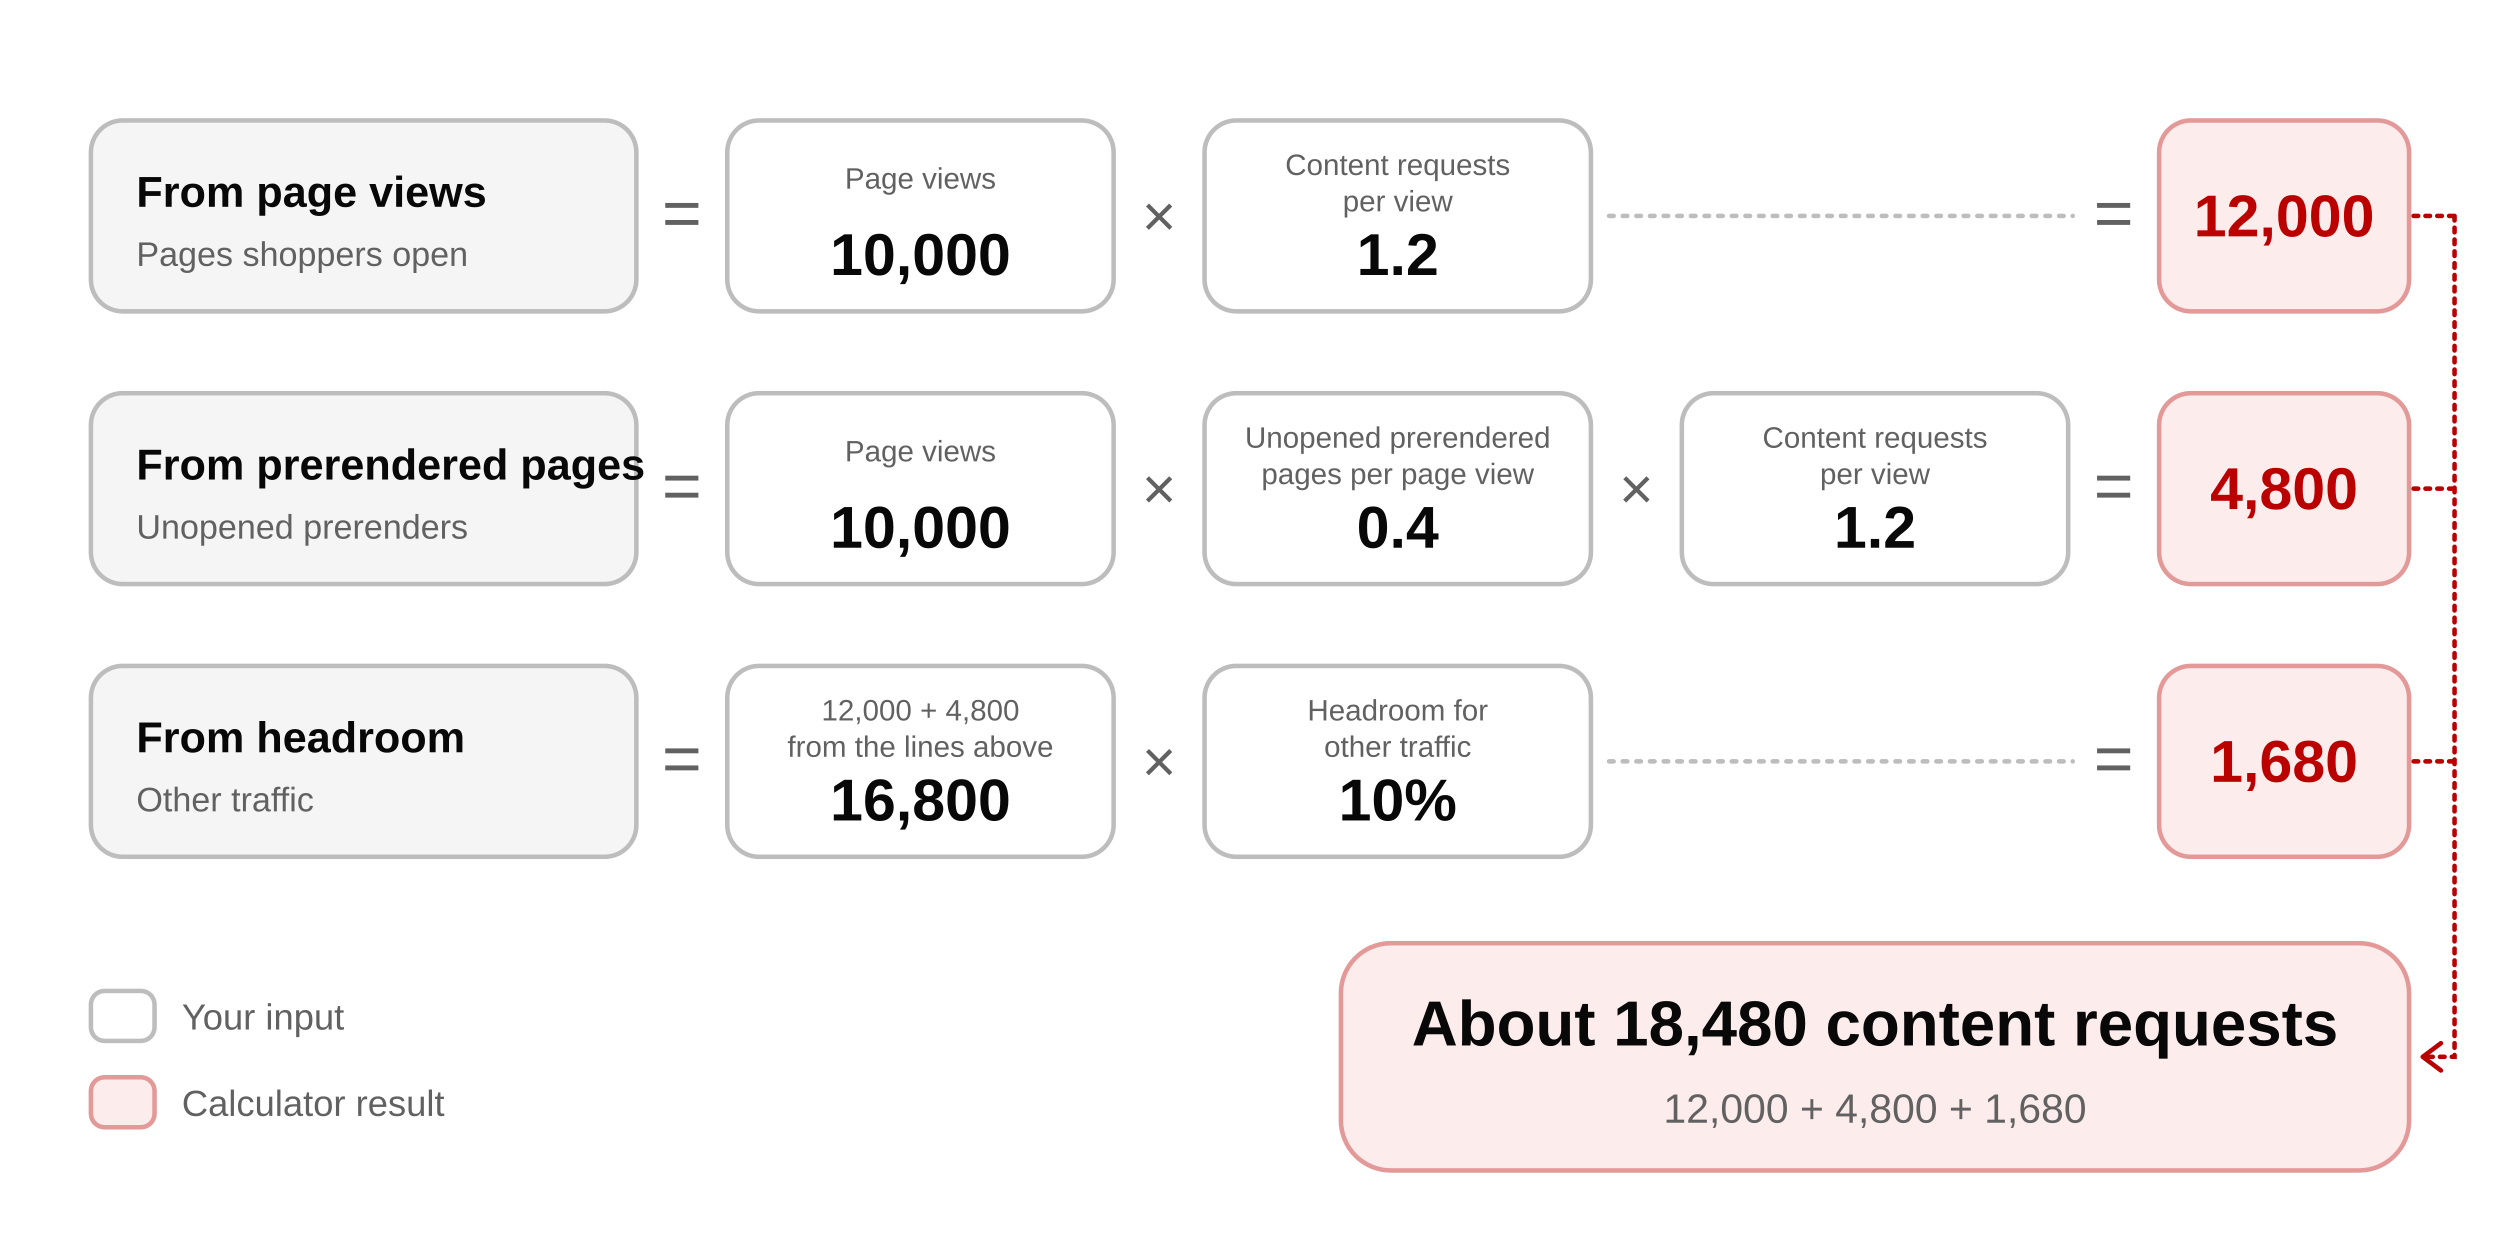
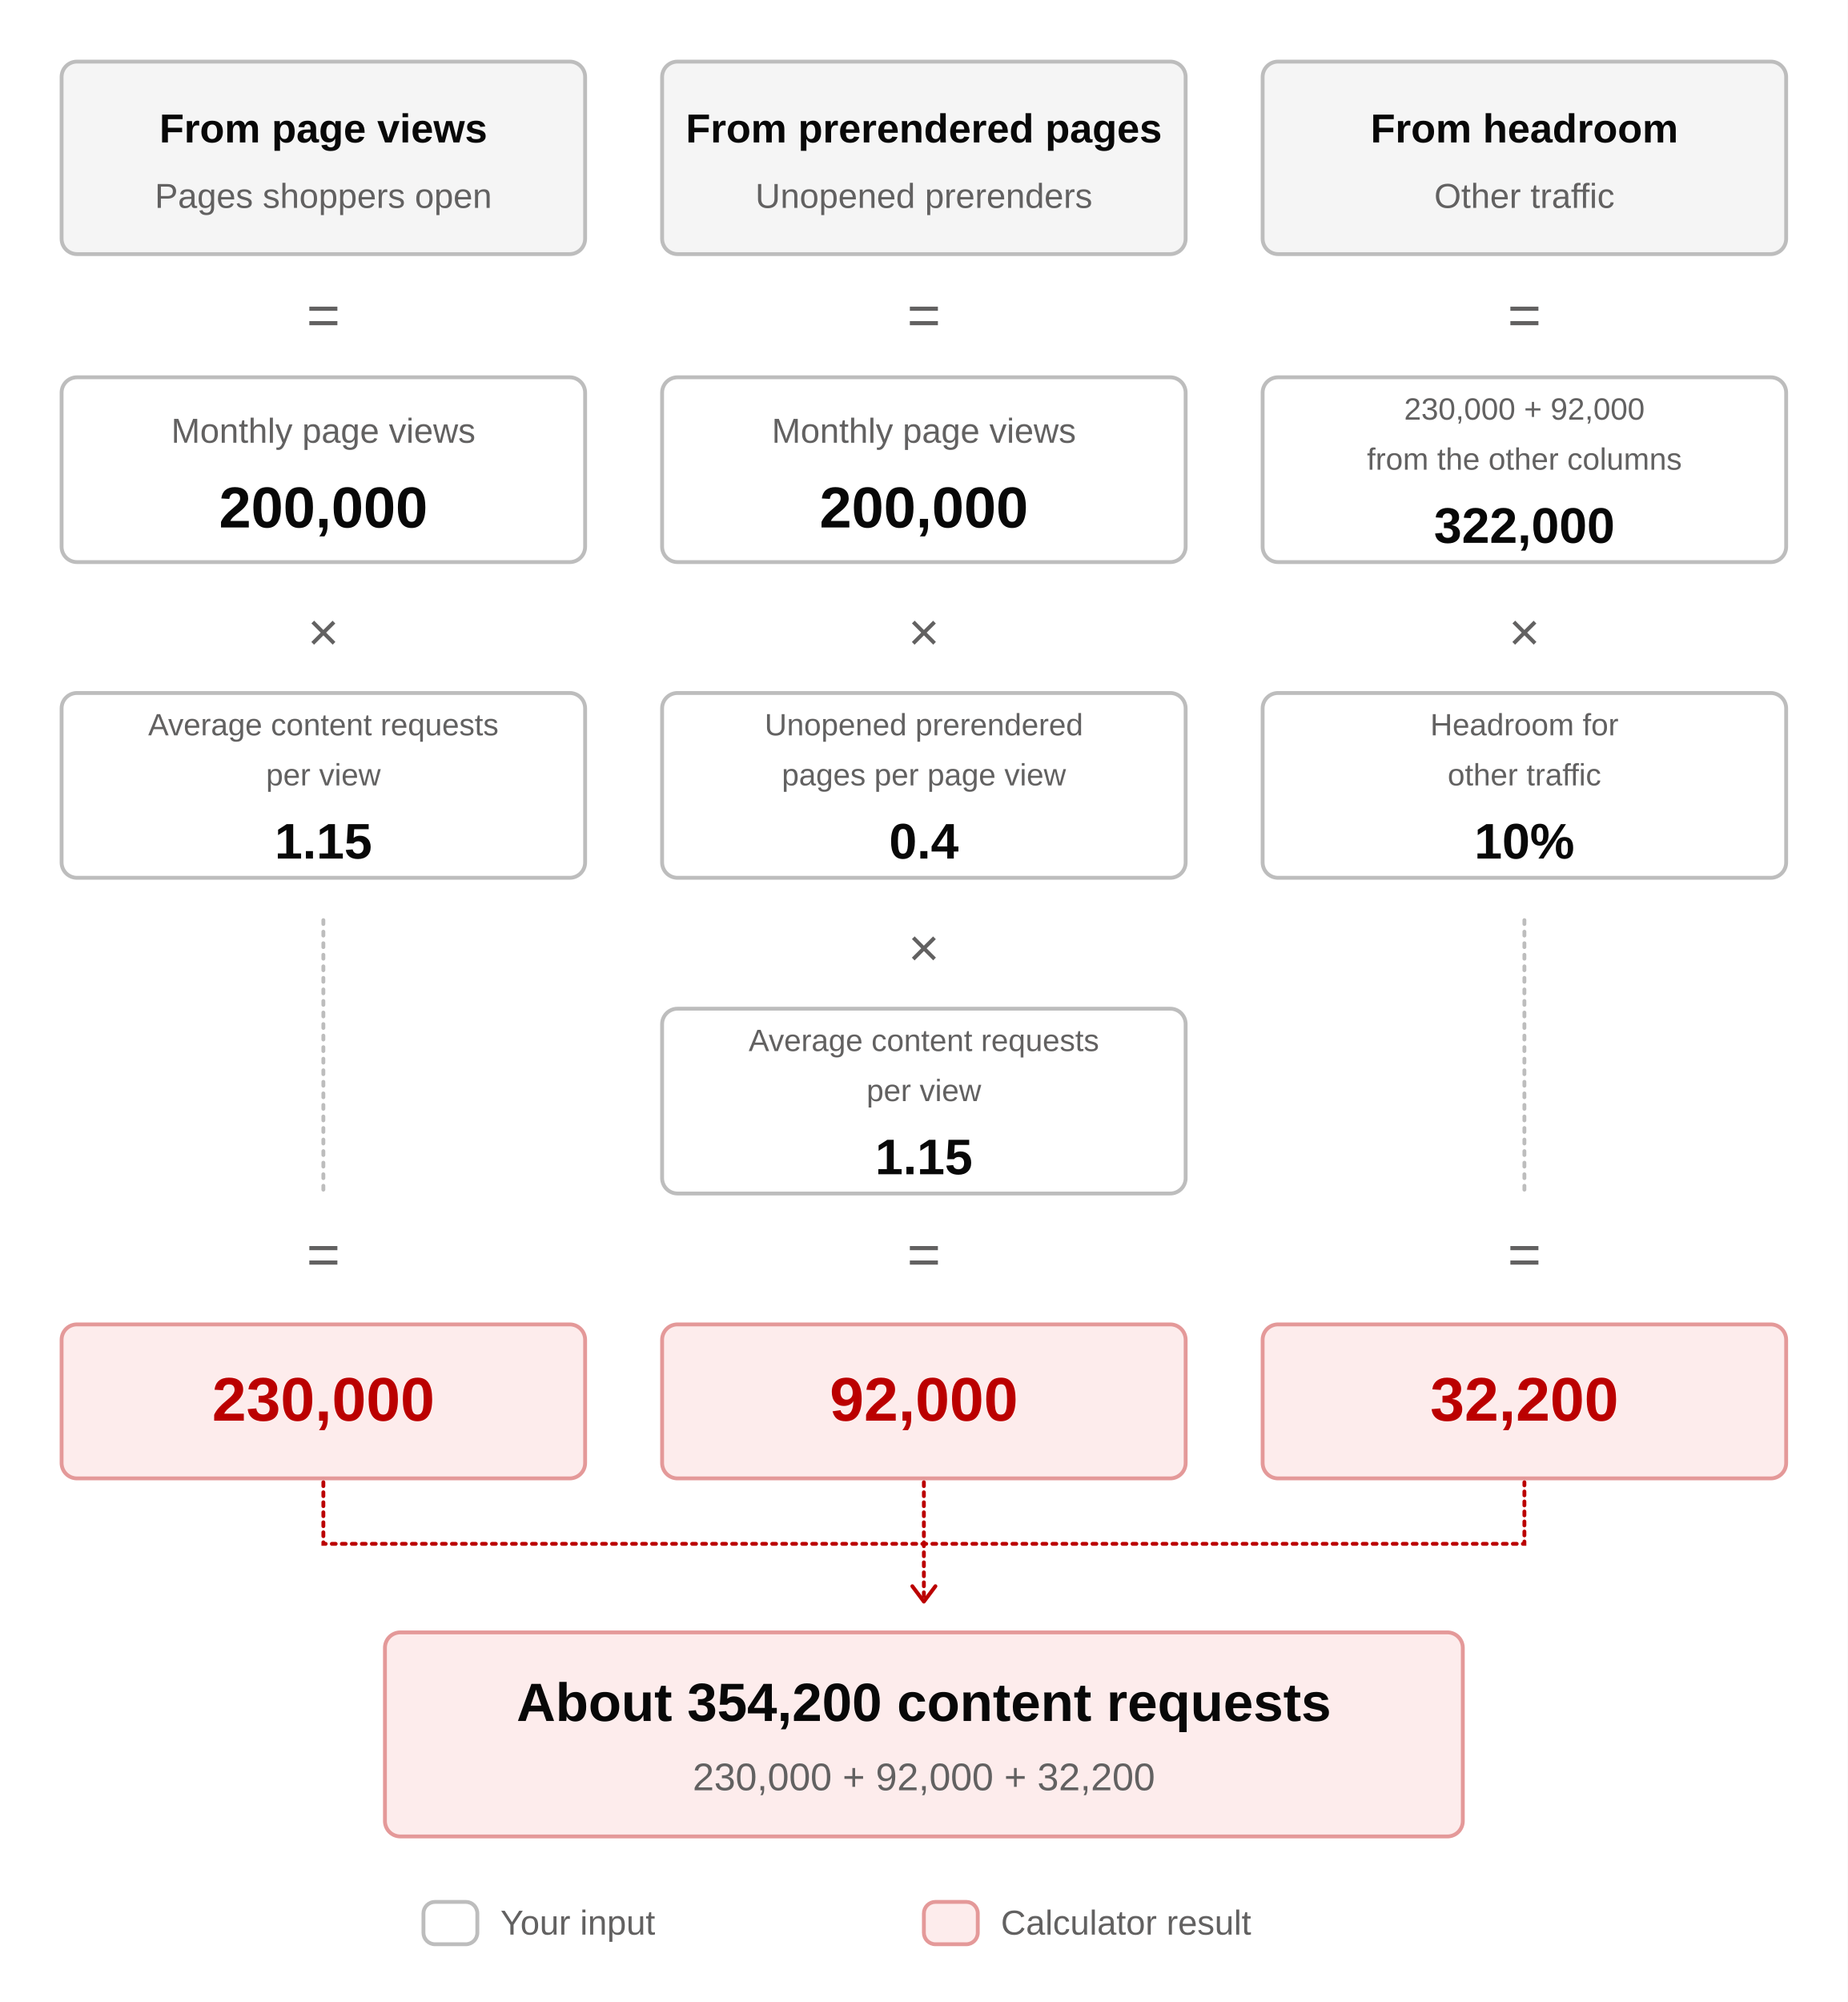
- <svg xmlns="http://www.w3.org/2000/svg" width="1100" height="550" viewBox="0 0 1100 550" fill="none" font-family="'Adobe Clean', 'Source Sans 3', 'Helvetica Neue', Arial, sans-serif">
-   <rect id="background" width="1100" height="550" fill="#FFFFFF" />
+ <svg xmlns="http://www.w3.org/2000/svg" width="960" height="1040" viewBox="0 0 960 1040" fill="none" role="img" aria-labelledby="forecast-title forecast-description" font-family="'Adobe Clean', 'Source Sans 3', 'Helvetica Neue', Arial, sans-serif">
+   <rect id="background" width="960" height="1040" fill="#FFFFFF" />
  <g id="row-page-views">
-     <rect x="40" y="53" width="240" height="84" rx="14" fill="#F5F5F5" stroke="#BDBDBD" stroke-width="2" />
-     <text x="60" y="91" font-size="19" font-weight="700" fill="#080808">From page views</text>
-     <text x="60" y="117" font-size="15" fill="#626161">Pages shoppers open</text>
-     <text x="300" y="104" font-size="30" fill="#626161" text-anchor="middle">=</text>
-     <rect x="320" y="53" width="170" height="84" rx="14" fill="#FFFFFF" stroke="#BDBDBD" stroke-width="2" />
-     <text x="405" y="83" font-size="13" fill="#626161" text-anchor="middle">Page views</text>
-     <text x="405" y="121" font-size="26" font-weight="800" fill="#080808" text-anchor="middle">10,000</text>
-     <text x="510" y="104" font-size="26" fill="#626161" text-anchor="middle">×</text>
-     <rect x="530" y="53" width="170" height="84" rx="14" fill="#FFFFFF" stroke="#BDBDBD" stroke-width="2" />
-     <text x="615" y="77" font-size="13" fill="#626161" text-anchor="middle">Content requests</text>
-     <text x="615" y="93" font-size="13" fill="#626161" text-anchor="middle">per view</text>
-     <text x="615" y="121" font-size="26" font-weight="800" fill="#080808" text-anchor="middle">1.2</text>
-     <path d="M708,95 H912" stroke="#BDBDBD" stroke-width="2" stroke-dasharray="2 4" stroke-linecap="round" />
-     <text x="930" y="104" font-size="30" fill="#626161" text-anchor="middle">=</text>
-     <rect x="950" y="53" width="110" height="84" rx="14" fill="#FDECEC" stroke="#E49999" stroke-width="2" />
-     <text x="1005" y="104" font-size="26" font-weight="800" fill="#BB0000" text-anchor="middle">12,000</text>
+     <rect x="32" y="32" width="272" height="100" rx="8" fill="#F5F5F5" stroke="#BDBDBD" stroke-width="2" />
+     <text x="168" y="74" font-size="21" font-weight="700" fill="#080808" text-anchor="middle">From page views</text>
+     <text x="168" y="108" font-size="18" fill="#626161" text-anchor="middle">Pages shoppers open</text>
+     <text x="168" y="174" font-size="30" fill="#626161" text-anchor="middle">=</text>
+     <rect x="32" y="196" width="272" height="96" rx="8" fill="#FFFFFF" stroke="#BDBDBD" stroke-width="2" />
+     <text x="168" y="230" font-size="18" fill="#626161" text-anchor="middle">Monthly page views</text>
+     <text x="168" y="274" font-size="30" font-weight="800" fill="#080808" text-anchor="middle">200,000</text>
+     <text x="168" y="338" font-size="28" fill="#626161" text-anchor="middle">×</text>
+     <rect x="32" y="360" width="272" height="96" rx="8" fill="#FFFFFF" stroke="#BDBDBD" stroke-width="2" />
+     <text x="168" y="382" font-size="16" fill="#626161" text-anchor="middle">Average content requests</text>
+     <text x="168" y="408" font-size="16" fill="#626161" text-anchor="middle">per view</text>
+     <text x="168" y="446" font-size="26" font-weight="800" fill="#080808" text-anchor="middle">1.15</text>
+     <path d="M168,478 V620" stroke="#BDBDBD" stroke-width="2" stroke-dasharray="2 4" stroke-linecap="round" />
+     <text x="168" y="662" font-size="30" fill="#626161" text-anchor="middle">=</text>
+     <rect x="32" y="688" width="272" height="80" rx="8" fill="#FDECEC" stroke="#E49999" stroke-width="2" />
+     <text x="168" y="738" font-size="32" font-weight="800" fill="#BB0000" text-anchor="middle">230,000</text>
  </g>
  <g id="row-prerendered">
-     <rect x="40" y="173" width="240" height="84" rx="14" fill="#F5F5F5" stroke="#BDBDBD" stroke-width="2" />
-     <text x="60" y="211" font-size="19" font-weight="700" fill="#080808">From prerendered pages</text>
-     <text x="60" y="237" font-size="15" fill="#626161">Unopened prerenders</text>
-     <text x="300" y="224" font-size="30" fill="#626161" text-anchor="middle">=</text>
-     <rect x="320" y="173" width="170" height="84" rx="14" fill="#FFFFFF" stroke="#BDBDBD" stroke-width="2" />
-     <text x="405" y="203" font-size="13" fill="#626161" text-anchor="middle">Page views</text>
-     <text x="405" y="241" font-size="26" font-weight="800" fill="#080808" text-anchor="middle">10,000</text>
-     <text x="510" y="224" font-size="26" fill="#626161" text-anchor="middle">×</text>
-     <rect x="530" y="173" width="170" height="84" rx="14" fill="#FFFFFF" stroke="#BDBDBD" stroke-width="2" />
-     <text x="615" y="197" font-size="13" fill="#626161" text-anchor="middle">Unopened prerendered</text>
-     <text x="615" y="213" font-size="13" fill="#626161" text-anchor="middle">pages per page view</text>
-     <text x="615" y="241" font-size="26" font-weight="800" fill="#080808" text-anchor="middle">0.4</text>
-     <text x="720" y="224" font-size="26" fill="#626161" text-anchor="middle">×</text>
-     <rect x="740" y="173" width="170" height="84" rx="14" fill="#FFFFFF" stroke="#BDBDBD" stroke-width="2" />
-     <text x="825" y="197" font-size="13" fill="#626161" text-anchor="middle">Content requests</text>
-     <text x="825" y="213" font-size="13" fill="#626161" text-anchor="middle">per view</text>
-     <text x="825" y="241" font-size="26" font-weight="800" fill="#080808" text-anchor="middle">1.2</text>
-     <text x="930" y="224" font-size="30" fill="#626161" text-anchor="middle">=</text>
-     <rect x="950" y="173" width="110" height="84" rx="14" fill="#FDECEC" stroke="#E49999" stroke-width="2" />
-     <text x="1005" y="224" font-size="26" font-weight="800" fill="#BB0000" text-anchor="middle">4,800</text>
+     <rect x="344" y="32" width="272" height="100" rx="8" fill="#F5F5F5" stroke="#BDBDBD" stroke-width="2" />
+     <text x="480" y="74" font-size="21" font-weight="700" fill="#080808" text-anchor="middle">From prerendered pages</text>
+     <text x="480" y="108" font-size="18" fill="#626161" text-anchor="middle">Unopened prerenders</text>
+     <text x="480" y="174" font-size="30" fill="#626161" text-anchor="middle">=</text>
+     <rect x="344" y="196" width="272" height="96" rx="8" fill="#FFFFFF" stroke="#BDBDBD" stroke-width="2" />
+     <text x="480" y="230" font-size="18" fill="#626161" text-anchor="middle">Monthly page views</text>
+     <text x="480" y="274" font-size="30" font-weight="800" fill="#080808" text-anchor="middle">200,000</text>
+     <text x="480" y="338" font-size="28" fill="#626161" text-anchor="middle">×</text>
+     <rect x="344" y="360" width="272" height="96" rx="8" fill="#FFFFFF" stroke="#BDBDBD" stroke-width="2" />
+     <text x="480" y="382" font-size="16" fill="#626161" text-anchor="middle">Unopened prerendered</text>
+     <text x="480" y="408" font-size="16" fill="#626161" text-anchor="middle">pages per page view</text>
+     <text x="480" y="446" font-size="26" font-weight="800" fill="#080808" text-anchor="middle">0.4</text>
+     <text x="480" y="502" font-size="28" fill="#626161" text-anchor="middle">×</text>
+     <rect x="344" y="524" width="272" height="96" rx="8" fill="#FFFFFF" stroke="#BDBDBD" stroke-width="2" />
+     <text x="480" y="546" font-size="16" fill="#626161" text-anchor="middle">Average content requests</text>
+     <text x="480" y="572" font-size="16" fill="#626161" text-anchor="middle">per view</text>
+     <text x="480" y="610" font-size="26" font-weight="800" fill="#080808" text-anchor="middle">1.15</text>
+     <text x="480" y="662" font-size="30" fill="#626161" text-anchor="middle">=</text>
+     <rect x="344" y="688" width="272" height="80" rx="8" fill="#FDECEC" stroke="#E49999" stroke-width="2" />
+     <text x="480" y="738" font-size="32" font-weight="800" fill="#BB0000" text-anchor="middle">92,000</text>
  </g>
  <g id="row-headroom">
-     <rect x="40" y="293" width="240" height="84" rx="14" fill="#F5F5F5" stroke="#BDBDBD" stroke-width="2" />
-     <text x="60" y="331" font-size="19" font-weight="700" fill="#080808">From headroom</text>
-     <text x="60" y="357" font-size="15" fill="#626161">Other traffic</text>
-     <text x="300" y="344" font-size="30" fill="#626161" text-anchor="middle">=</text>
-     <rect x="320" y="293" width="170" height="84" rx="14" fill="#FFFFFF" stroke="#BDBDBD" stroke-width="2" />
-     <text x="405" y="317" font-size="13" fill="#626161" text-anchor="middle">12,000 + 4,800</text>
-     <text x="405" y="333" font-size="13" fill="#626161" text-anchor="middle">from the lines above</text>
-     <text x="405" y="361" font-size="26" font-weight="800" fill="#080808" text-anchor="middle">16,800</text>
-     <text x="510" y="344" font-size="26" fill="#626161" text-anchor="middle">×</text>
-     <rect x="530" y="293" width="170" height="84" rx="14" fill="#FFFFFF" stroke="#BDBDBD" stroke-width="2" />
-     <text x="615" y="317" font-size="13" fill="#626161" text-anchor="middle">Headroom for</text>
-     <text x="615" y="333" font-size="13" fill="#626161" text-anchor="middle">other traffic</text>
-     <text x="615" y="361" font-size="26" font-weight="800" fill="#080808" text-anchor="middle">10%</text>
-     <path d="M708,335 H912" stroke="#BDBDBD" stroke-width="2" stroke-dasharray="2 4" stroke-linecap="round" />
-     <text x="930" y="344" font-size="30" fill="#626161" text-anchor="middle">=</text>
-     <rect x="950" y="293" width="110" height="84" rx="14" fill="#FDECEC" stroke="#E49999" stroke-width="2" />
-     <text x="1005" y="344" font-size="26" font-weight="800" fill="#BB0000" text-anchor="middle">1,680</text>
+     <rect x="656" y="32" width="272" height="100" rx="8" fill="#F5F5F5" stroke="#BDBDBD" stroke-width="2" />
+     <text x="792" y="74" font-size="21" font-weight="700" fill="#080808" text-anchor="middle">From headroom</text>
+     <text x="792" y="108" font-size="18" fill="#626161" text-anchor="middle">Other traffic</text>
+     <text x="792" y="174" font-size="30" fill="#626161" text-anchor="middle">=</text>
+     <rect x="656" y="196" width="272" height="96" rx="8" fill="#FFFFFF" stroke="#BDBDBD" stroke-width="2" />
+     <text x="792" y="218" font-size="16" fill="#626161" text-anchor="middle">230,000 + 92,000</text>
+     <text x="792" y="244" font-size="16" fill="#626161" text-anchor="middle">from the other columns</text>
+     <text x="792" y="282" font-size="26" font-weight="800" fill="#080808" text-anchor="middle">322,000</text>
+     <text x="792" y="338" font-size="28" fill="#626161" text-anchor="middle">×</text>
+     <rect x="656" y="360" width="272" height="96" rx="8" fill="#FFFFFF" stroke="#BDBDBD" stroke-width="2" />
+     <text x="792" y="382" font-size="16" fill="#626161" text-anchor="middle">Headroom for</text>
+     <text x="792" y="408" font-size="16" fill="#626161" text-anchor="middle">other traffic</text>
+     <text x="792" y="446" font-size="26" font-weight="800" fill="#080808" text-anchor="middle">10%</text>
+     <path d="M792,478 V620" stroke="#BDBDBD" stroke-width="2" stroke-dasharray="2 4" stroke-linecap="round" />
+     <text x="792" y="662" font-size="30" fill="#626161" text-anchor="middle">=</text>
+     <rect x="656" y="688" width="272" height="80" rx="8" fill="#FDECEC" stroke="#E49999" stroke-width="2" />
+     <text x="792" y="738" font-size="32" font-weight="800" fill="#BB0000" text-anchor="middle">32,200</text>
  </g>
  <g id="add-up">
-     <path d="M1062,95 H1080 M1062,215 H1080 M1062,335 H1080 M1080,95 V465 H1068" stroke="#BB0000" stroke-width="2" stroke-dasharray="2 3.2" stroke-linecap="round" />
-     <path d="M1074,459 L1066,465 L1074,471" stroke="#BB0000" stroke-width="2" stroke-linecap="round" stroke-linejoin="round" />
+     <path d="M168,770 V802 H792 V770 M480,770 V830" stroke="#BB0000" stroke-width="2" stroke-dasharray="2 3.2" stroke-linecap="round" />
+     <path d="M474,824 L480,832 L486,824" stroke="#BB0000" stroke-width="2" stroke-linecap="round" stroke-linejoin="round" />
  </g>
  <g id="total">
-     <rect x="590" y="415" width="470" height="100" rx="22" fill="#FDECEC" stroke="#E49999" stroke-width="2" />
-     <text x="825" y="460" font-size="28" font-weight="800" fill="#080808" text-anchor="middle">About 18,480 content requests</text>
-     <text x="825" y="494" font-size="18" fill="#626161" text-anchor="middle">12,000 + 4,800 + 1,680</text>
+     <rect x="200" y="848" width="560" height="106" rx="8" fill="#FDECEC" stroke="#E49999" stroke-width="2" />
+     <text x="480" y="894" font-size="28" font-weight="800" fill="#080808" text-anchor="middle">About 354,200 content requests</text>
+     <text x="480" y="930" font-size="20" fill="#626161" text-anchor="middle">230,000 + 92,000 + 32,200</text>
  </g>
  <g id="legend">
-     <rect x="40" y="436" width="28" height="22" rx="6" fill="#FFFFFF" stroke="#BDBDBD" stroke-width="2" />
-     <text x="80" y="453" font-size="16" fill="#626161">Your input</text>
-     <rect x="40" y="474" width="28" height="22" rx="6" fill="#FDECEC" stroke="#E49999" stroke-width="2" />
-     <text x="80" y="491" font-size="16" fill="#626161">Calculator result</text>
+     <rect x="220" y="988" width="28" height="22" rx="6" fill="#FFFFFF" stroke="#BDBDBD" stroke-width="2" />
+     <text x="260" y="1005" font-size="18" fill="#626161">Your input</text>
+     <rect x="480" y="988" width="28" height="22" rx="6" fill="#FDECEC" stroke="#E49999" stroke-width="2" />
+     <text x="520" y="1005" font-size="18" fill="#626161">Calculator result</text>
  </g>
</svg>
